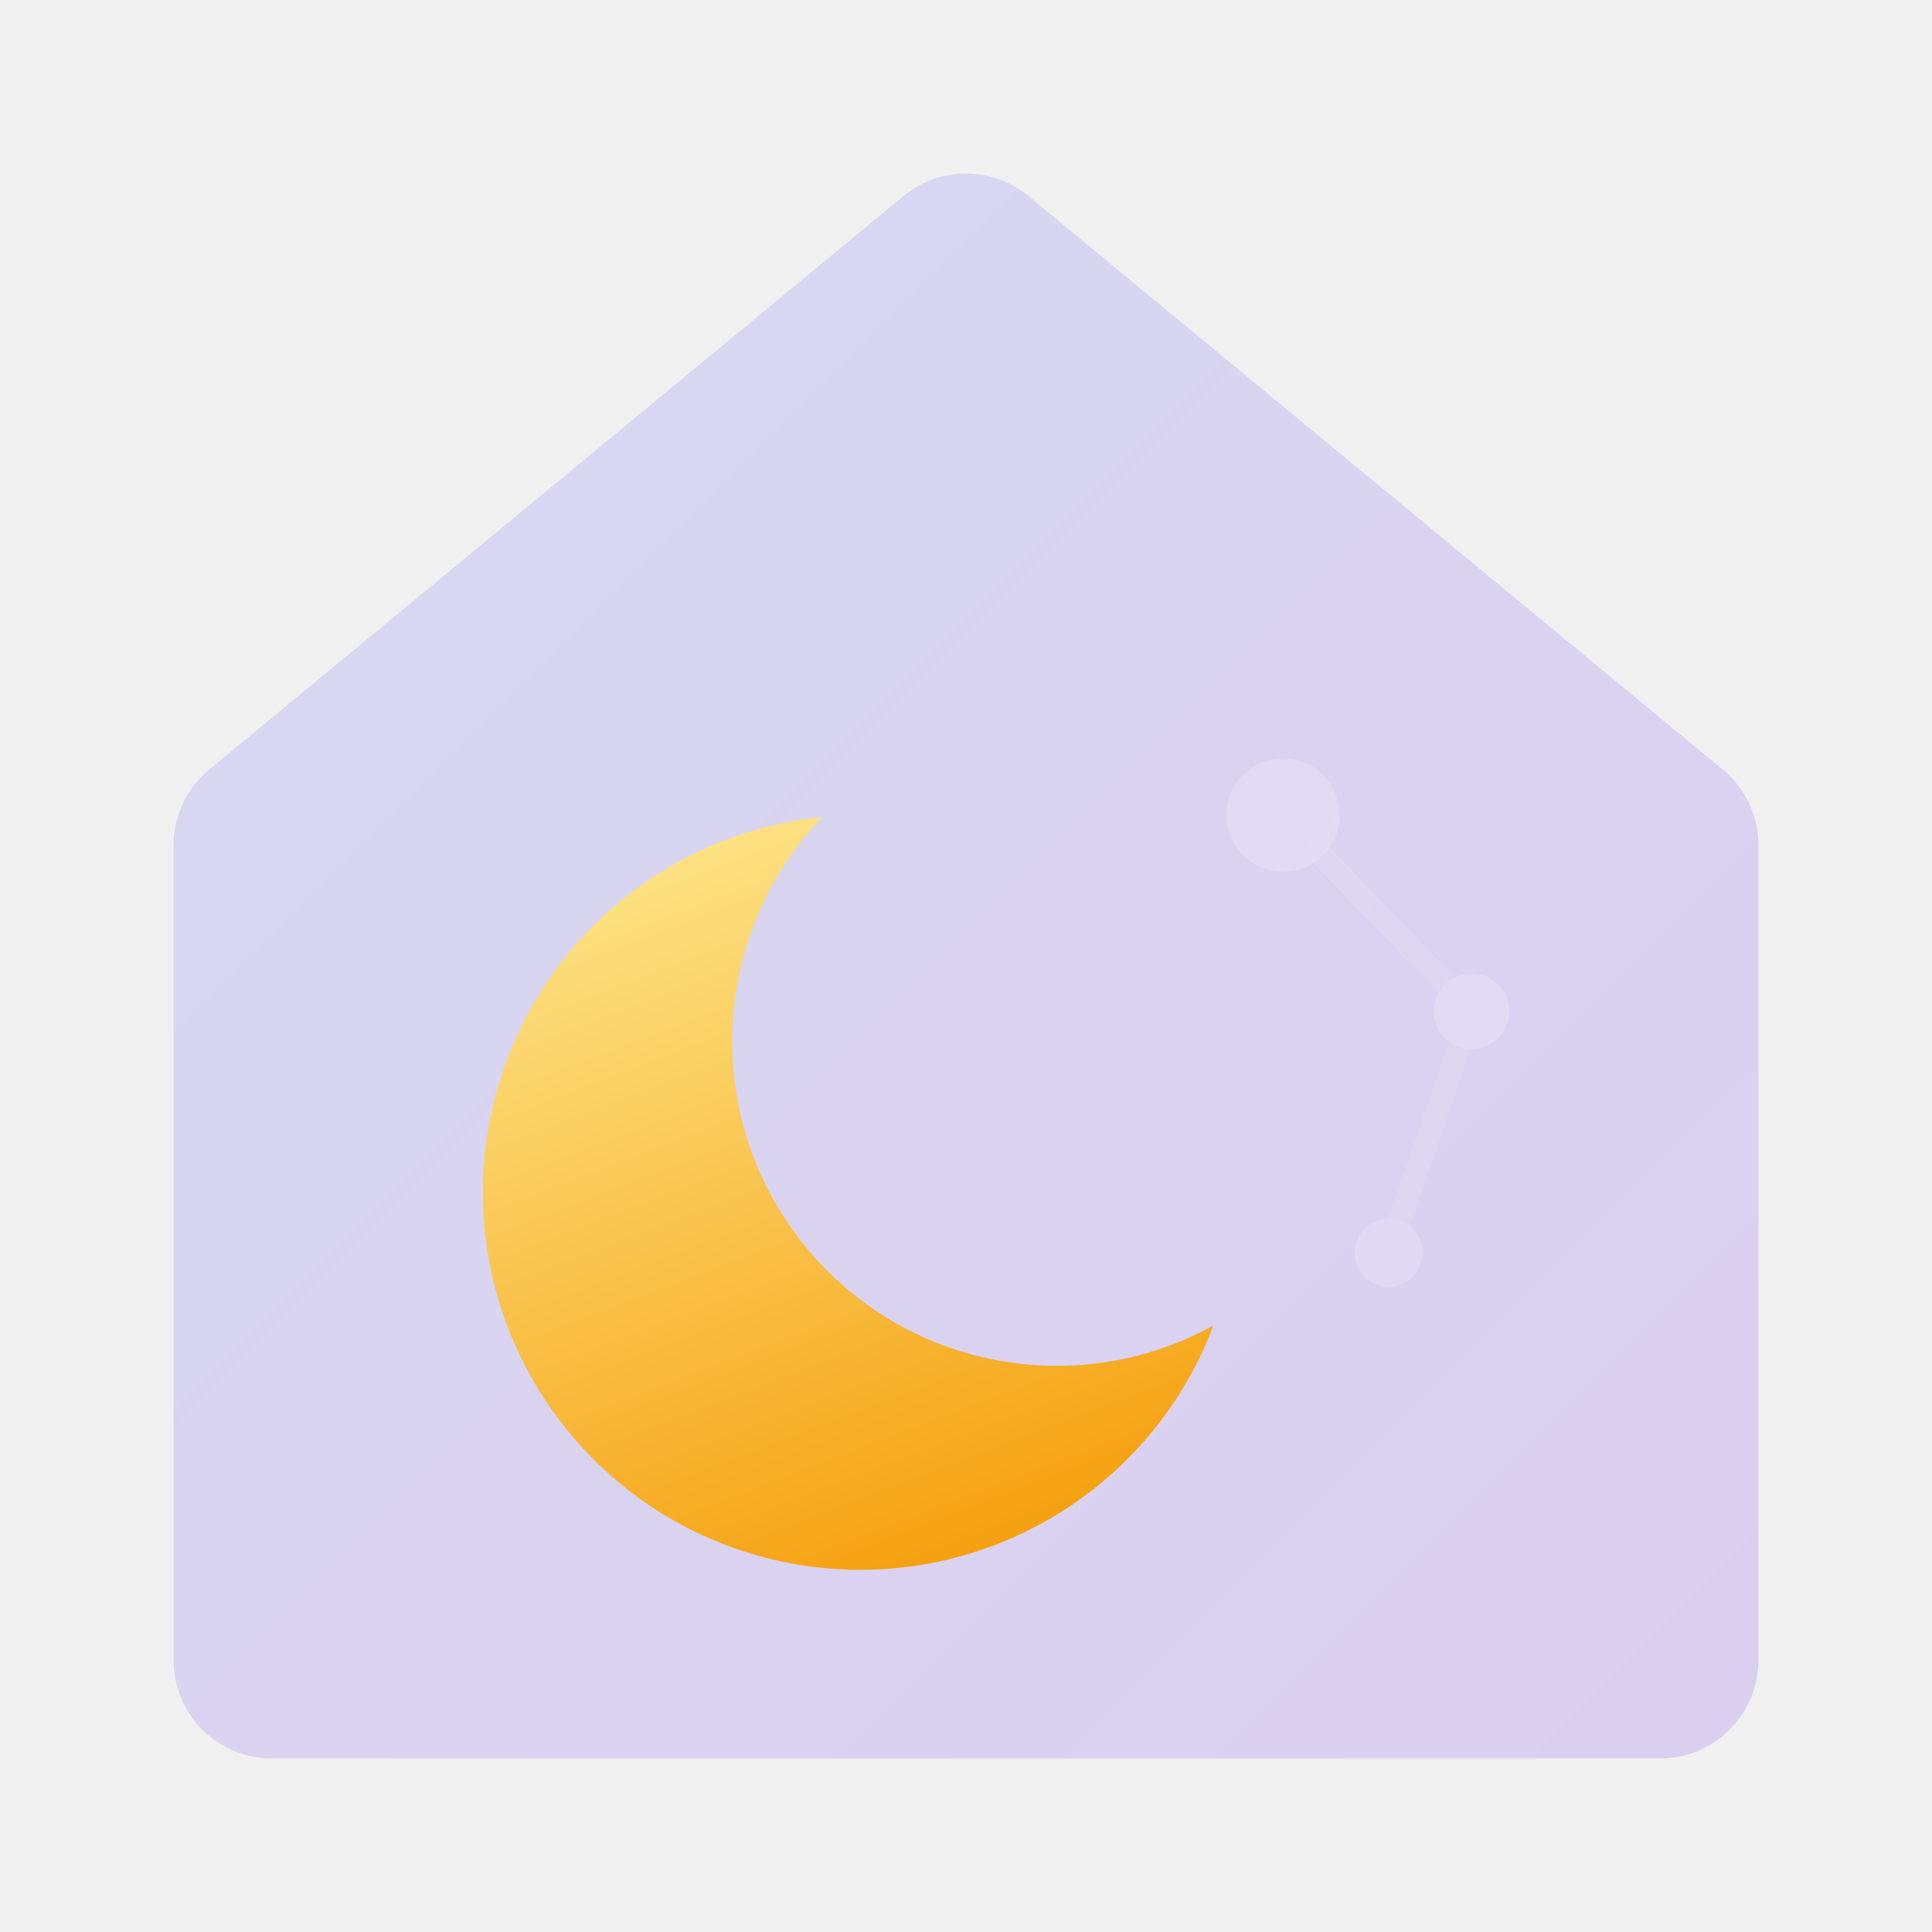
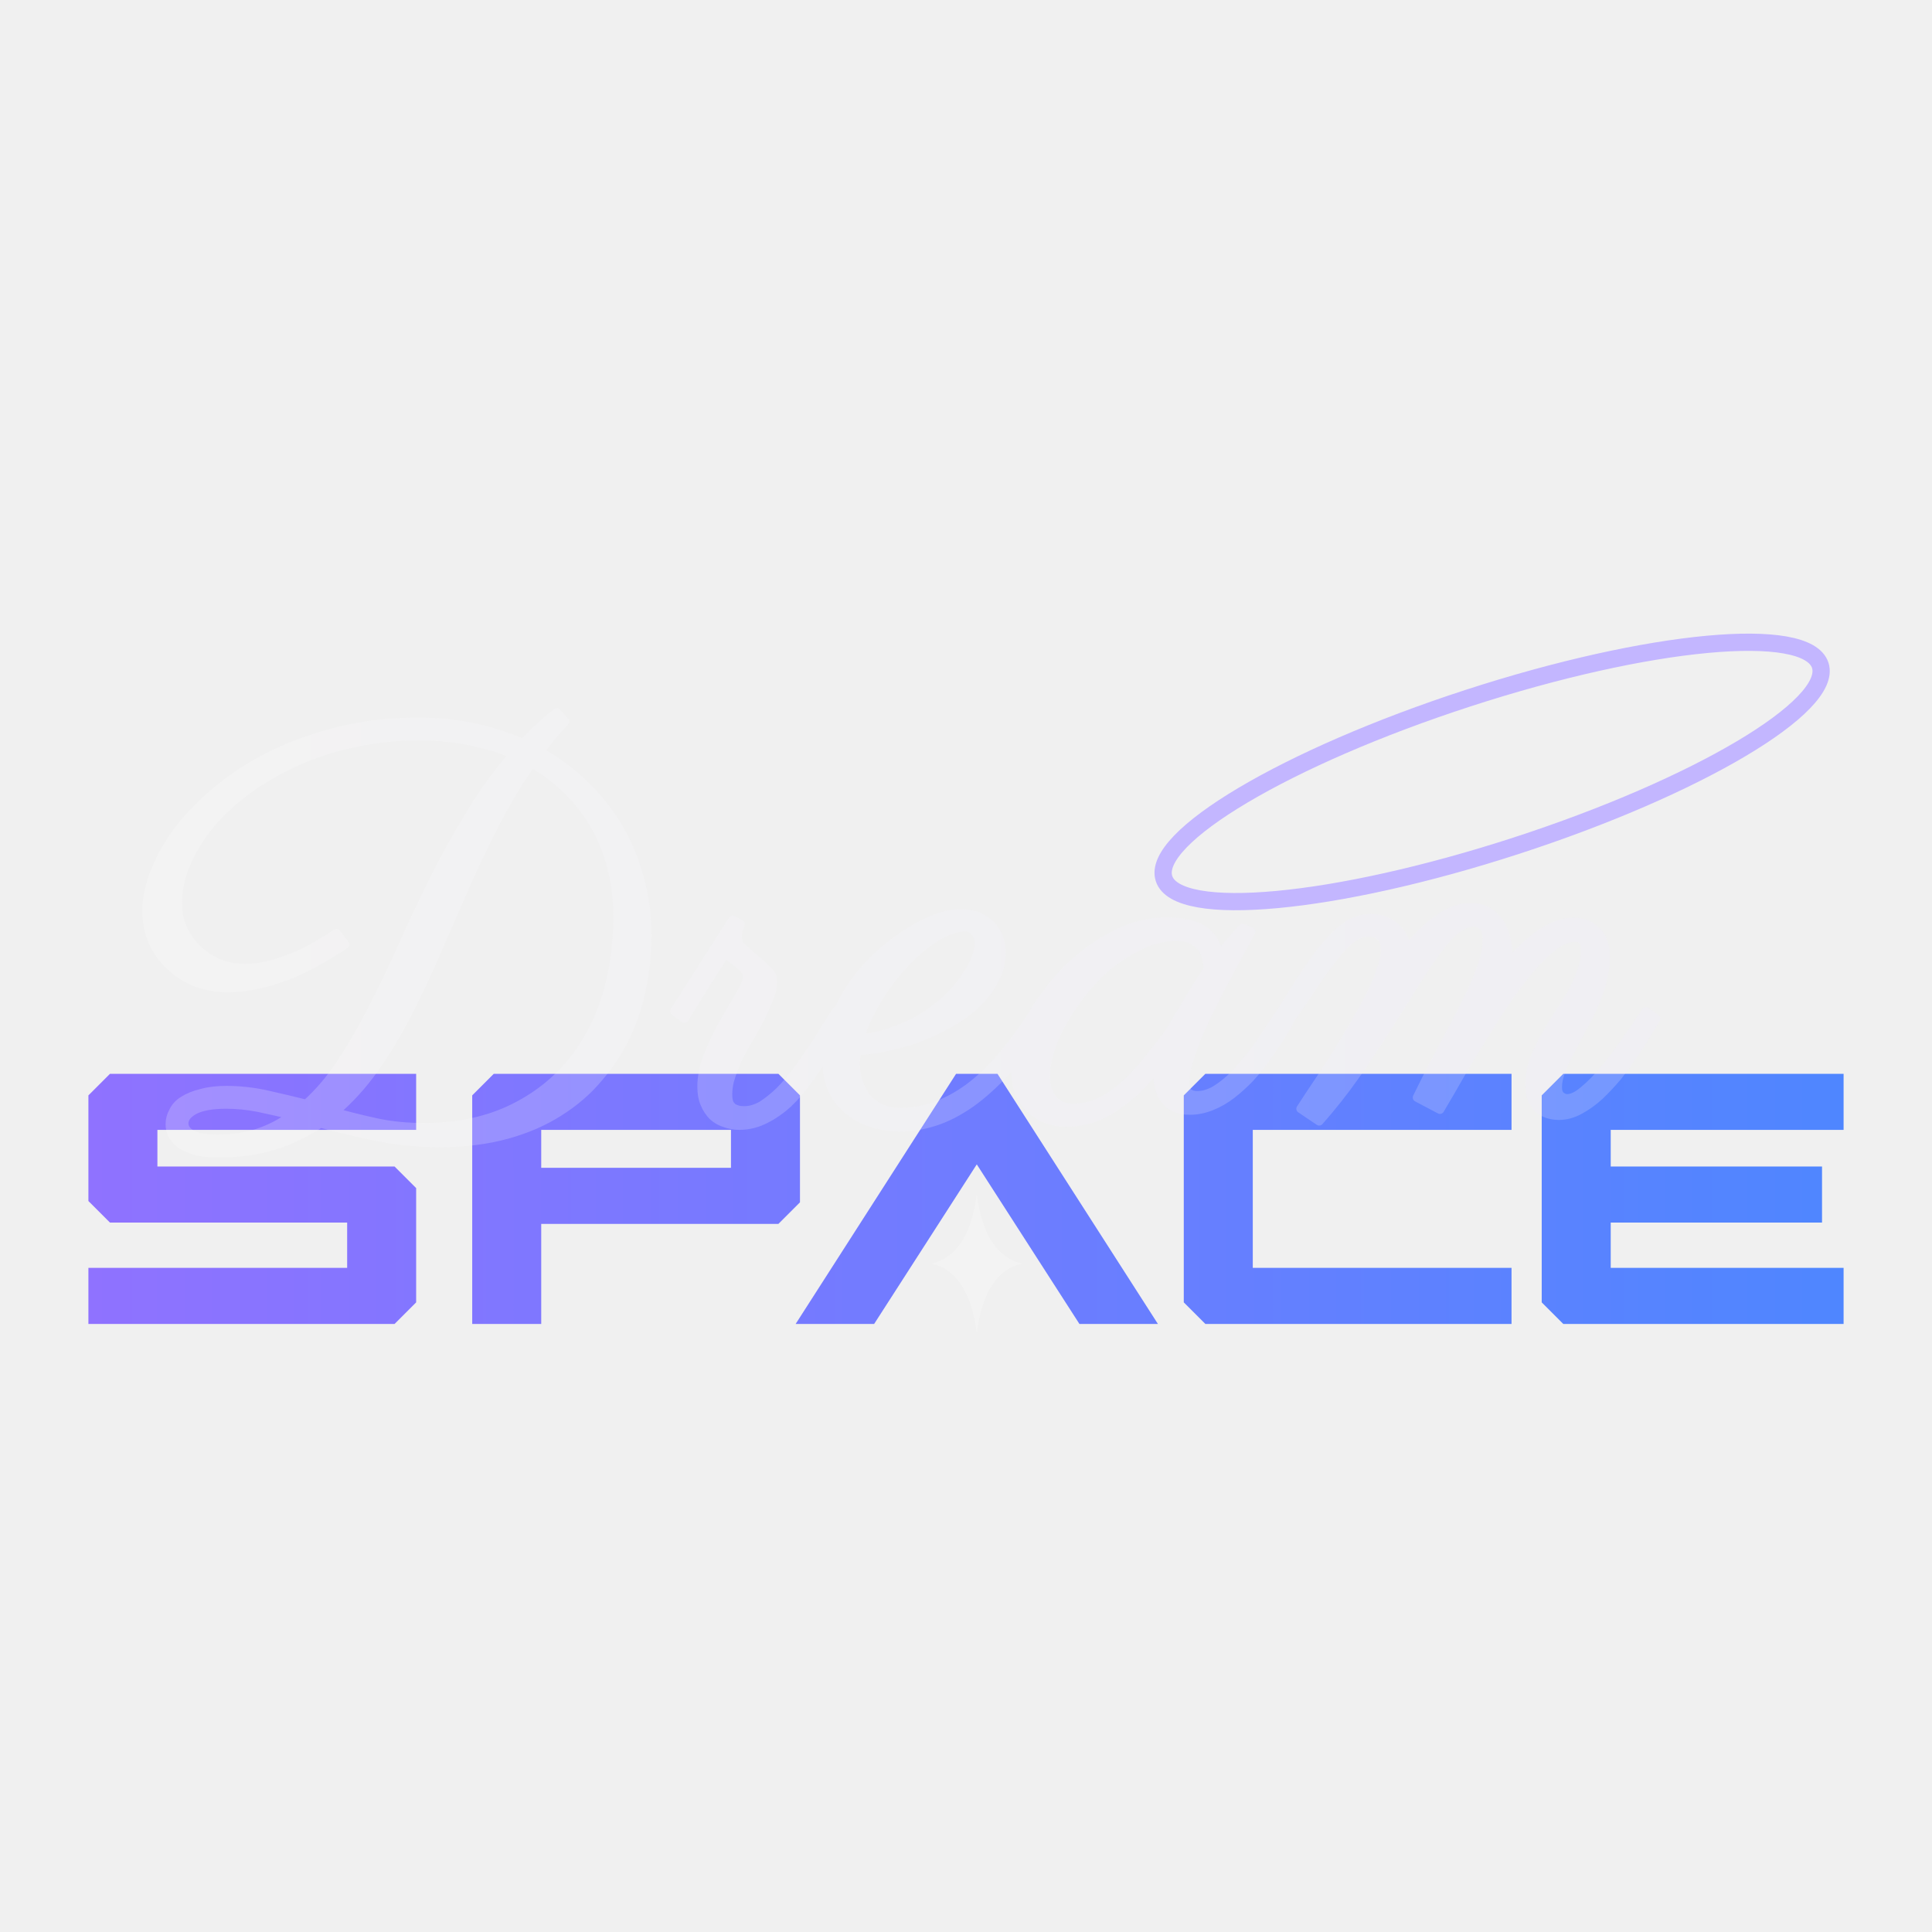
- <svg xmlns="http://www.w3.org/2000/svg" width="256" height="256" viewBox="0 0 256 256" fill="none">
+ <svg xmlns="http://www.w3.org/2000/svg" width="256" height="256" viewBox="32 160 448 210" fill="none">
  <defs>
-     <linearGradient id="c2h" x1="36" y1="36" x2="220" y2="220" gradientUnits="userSpaceOnUse">
-       <stop offset="0" stop-color="#6366F1" />
-       <stop offset="1" stop-color="#7C3AED" />
+     <linearGradient id="cs" x1="52.5" y1="0" x2="459.5" y2="0" gradientUnits="userSpaceOnUse">
+       <stop offset="0" stop-color="#8F72FF" />
+       <stop offset="1" stop-color="#4F86FF" />
    </linearGradient>
-     <linearGradient id="c2m" x1="90" y1="105" x2="130" y2="210" gradientUnits="userSpaceOnUse">
-       <stop offset="0" stop-color="#FDE68A" />
-       <stop offset="1" stop-color="#F59E0B" />
+     <linearGradient id="cd" x1="64" y1="0" x2="416" y2="0" gradientUnits="userSpaceOnUse">
+       <stop offset="0" stop-color="#FFFFFF" />
+       <stop offset="1" stop-color="#EEE9FF" />
    </linearGradient>
  </defs>
-   <g opacity="0.18">
-     <path d="M128 36 L220 112 L220 220 L36 220 L36 112 Z" fill="url(#c2h)" stroke="url(#c2h)" stroke-width="26" stroke-linejoin="round" />
+   <g opacity="1">
+     <path d="M52.5 295L57.5 290L128.5 290L128.5 303L68.5 303L68.5 311.5L123.5 311.5L128.5 316.5L128.5 343L123.5 348L52.5 348L52.5 335L112.5 335L112.5 324.5L57.5 324.5L52.5 319.5ZM141.5 295L146.5 290L212.5 290L217.5 295L217.5 319.8L212.5 324.8L157.5 324.8L157.5 348L141.5 348ZM157.5 303L157.5 311.8L201.5 311.8L201.5 303ZM253.7 290L263.3 290L300.5 348L282.3 348L258.5 311L234.7 348L216.5 348ZM306.5 295L311.5 290L382.5 290L382.5 303L322.5 303L322.5 335L382.5 335L382.5 348L311.5 348L306.5 343ZM389.5 295L394.5 290L459.5 290L459.5 303L405.5 303L405.5 311.5L454.5 311.5L454.5 324.5L405.5 324.5L405.5 335L459.5 335L459.5 348L394.5 348L389.5 343Z" fill="url(#cs)" fill-rule="evenodd" />
+     <ellipse cx="378" cy="220" rx="80" ry="18" fill="none" stroke="#C3B6FF" stroke-width="4" transform="rotate(-18 378 220)" />
  </g>
-   <g opacity="1">
-     <path d="M108.95 108.26 A50 50 0 1 0 160.78 175.64 A43 43 0 0 1 108.95 108.26 Z" fill="url(#c2m)" />
+   <g opacity="0.22">
+     <path d="M258.5 318Q260.4 332.1 269 334Q260.4 335.9 258.5 350Q256.6 335.9 248 334Q256.6 332.1 258.5 318Z" fill="#FFFFFF" />
  </g>
-   <g opacity="0.18">
-     <path d="M170 108 L195 134 L184 166" fill="none" stroke="#FFFFFF" stroke-opacity=".55" stroke-width="3" stroke-linecap="round" />
-     <circle cx="170" cy="108" r="7.5" fill="#FFFFFF" />
-     <circle cx="195" cy="134" r="5" fill="#FFFFFF" />
-     <circle cx="184" cy="166" r="4.5" fill="#FFFFFF" />
+   <g opacity="0.2">
+     <path d="M161.1 206.2L163.0 208.3Q159.9 211.6 157.2 215.3L157.2 215.3Q163.1 218.6 167.7 223.1Q172.4 227.7 175.6 233.2Q178.8 238.7 180.4 245.0Q182.1 251.2 182.1 257.9L182.1 257.9Q182.1 263.9 180.9 269.7Q179.8 275.6 177.3 280.9Q174.8 286.3 170.9 290.8Q167.1 295.4 161.7 298.8Q156.4 302.2 149.5 304.1Q142.6 306.0 134.0 306.0L134.0 306.0Q126.4 306.0 119.5 304.6Q112.6 303.2 106.3 301.5L106.3 301.5Q101.5 304.7 95.7 306.6Q89.9 308.4 82.7 308.4L82.7 308.4Q79.7 308.4 77.5 307.9Q75.4 307.3 74.0 306.4Q72.7 305.4 72.0 304.2Q71.4 303.0 71.4 301.7L71.4 301.7Q71.4 300.1 72.2 298.7Q72.9 297.2 74.5 296.2Q76.2 295.1 78.7 294.5Q81.1 293.8 84.5 293.8L84.5 293.8Q89.1 293.8 93.7 294.8Q98.2 295.8 103.0 297.0L103.0 297.0Q107.6 292.9 111.4 287.0Q115.2 281.2 118.7 274.3Q122.2 267.4 125.6 259.8Q129.0 252.2 132.8 244.6Q136.6 237.0 141.1 229.7Q145.5 222.3 151.1 215.9L151.1 215.9Q146.3 213.9 140.8 212.8Q135.3 211.7 129.0 211.7L129.0 211.7Q121.3 211.7 114.1 213.3Q107.0 214.8 100.8 217.6Q94.6 220.4 89.5 224.1Q84.4 227.8 80.8 232.1Q77.2 236.5 75.2 241.2Q73.2 245.9 73.2 250.5L73.2 250.5Q73.2 253.6 74.4 256.3Q75.6 259.0 77.7 261.0Q79.8 263.1 82.6 264.3Q85.4 265.5 88.8 265.5L88.8 265.5Q91.4 265.5 93.9 264.9Q96.5 264.3 98.8 263.4Q101.1 262.5 103.2 261.5Q105.2 260.4 106.7 259.5Q108.2 258.6 109.1 258.0Q109.9 257.4 110.0 257.4L110.0 257.4L112.0 260.0Q109.0 262.0 105.8 263.8Q102.7 265.6 99.3 267.0Q95.8 268.4 92.2 269.2Q88.5 270.1 84.7 270.1L84.7 270.1Q81.0 270.1 77.5 268.8Q74.1 267.5 71.6 265.1Q69.0 262.8 67.5 259.5Q66 256.2 66 252.2L66 252.2Q66 247.7 68.1 242.7Q70.1 237.7 73.9 232.8Q77.7 228.0 83.3 223.5Q88.8 219.1 95.8 215.7Q102.8 212.4 111.1 210.4Q119.5 208.4 129.0 208.4L129.0 208.4Q135.8 208.4 141.9 209.7Q148.0 211.0 153.3 213.4L153.3 213.4Q156.9 209.5 161.1 206.2L161.1 206.2ZM175.2 253.6L175.2 253.6Q175.2 247.8 173.9 242.5Q172.6 237.2 170.0 232.6Q167.5 228.1 163.7 224.4Q160.0 220.6 155.2 218.0L155.2 218.0Q150.6 224.6 146.8 232.0Q143.0 239.4 139.7 246.9Q136.4 254.5 133.1 262.0Q129.9 269.4 126.4 276.2Q122.9 283.0 118.8 288.8Q114.7 294.6 109.6 298.9L109.6 298.9Q114.6 300.3 119.7 301.4Q124.7 302.4 130.1 302.4L130.1 302.4Q141.2 302.4 149.7 298.6Q158.1 294.8 163.8 288.2Q169.5 281.6 172.4 272.7Q175.2 263.8 175.2 253.6ZM82.4 305.1L82.4 305.1Q87.5 305.1 91.8 303.7Q96.0 302.3 99.7 299.6L99.7 299.6Q95.5 298.6 91.7 297.8Q88.0 297.1 84.5 297.1L84.5 297.1Q79.6 297.1 77.1 298.4Q74.7 299.7 74.7 301.5L74.7 301.5Q74.7 303.0 76.4 304.0Q78.2 305.1 82.4 305.1ZM225.9 275.5L228.2 277.2Q227.3 278.6 226.0 281.0Q224.7 283.4 223.0 286.1Q221.3 288.8 219.2 291.7Q217.2 294.5 214.8 296.8Q212.3 299.1 209.5 300.5Q206.6 302.0 203.4 302.0L203.4 302.0Q201.7 302.0 200.1 301.4Q198.5 300.9 197.3 299.8Q196.1 298.6 195.4 296.9Q194.7 295.3 194.7 293.0L194.7 293.0Q194.7 289.9 195.9 286.5Q197.2 283.2 198.8 280.0Q200.5 276.9 202.1 274.2Q203.7 271.6 204.5 270.0L204.5 270.0Q205.3 268.5 205.3 267.3L205.3 267.3Q205.3 266.5 204.7 265.9Q204.2 265.2 203.4 264.6Q202.6 264.0 201.8 263.4Q200.9 262.7 200.3 261.8L200.3 261.8Q198.8 264.3 197.1 266.9L197.1 266.9Q195.7 269.1 194.0 271.8Q192.3 274.6 190.7 277.2L190.7 277.2L188.4 275.5L201.9 254.3L203.7 255.3Q203.6 255.7 203.3 256.5Q203.0 257.3 203.0 258.2L203.0 258.2Q203.0 258.9 203.3 259.6Q203.5 260.3 204.2 260.8L204.2 260.8Q206.7 263.1 208.2 264.3Q209.6 265.6 210.3 266.3Q210.9 267.0 211.1 267.5Q211.2 268.0 211.2 268.7L211.2 268.7Q211.2 269.5 211.0 270.5Q210.7 271.6 210.1 273.1Q209.5 274.6 208.5 276.7Q207.5 278.7 205.9 281.5L205.9 281.5Q204.9 283.1 204.0 284.8Q203.1 286.4 202.4 288.1Q201.7 289.9 201.2 291.6Q200.8 293.3 200.8 294.8L200.8 294.8Q200.8 296.0 201.1 296.8Q201.5 297.5 202.0 297.9Q202.6 298.2 203.3 298.4Q203.9 298.5 204.6 298.5L204.6 298.5Q206.6 298.5 208.7 297.3Q210.7 296.0 212.7 294.1Q214.7 292.1 216.6 289.6Q218.4 287.1 220.1 284.6Q221.9 282.0 223.3 279.6Q224.8 277.2 225.9 275.5L225.9 275.5ZM230.7 284.6L230.7 284.6Q230.6 285.4 230.5 286.1Q230.4 286.9 230.4 287.6L230.4 287.6Q230.4 289.9 231.1 292.0Q231.8 294.0 233.0 295.6Q234.3 297.1 236.3 298.0Q238.2 298.9 240.7 298.9L240.7 298.9Q248.9 298.9 256.6 293.3Q264.3 287.6 271.9 275.5L271.9 275.5L274.1 277.4Q269.9 284.3 265.6 289.1Q261.3 293.8 257.1 296.8Q252.8 299.8 248.7 301.1Q244.6 302.4 240.9 302.4L240.9 302.4Q238.2 302.4 235.2 301.7Q232.1 300.9 229.6 299.1Q227.0 297.4 225.4 294.4Q223.7 291.4 223.7 287.0L223.7 287.0Q223.7 282.3 225.3 277.9Q226.9 273.5 229.5 269.7Q232.1 265.9 235.4 262.8Q238.8 259.7 242.2 257.5Q245.6 255.3 248.9 254.0Q252.2 252.8 254.7 252.8L254.7 252.8Q256.4 252.8 258.1 253.3Q259.8 253.8 261.1 254.9Q262.5 256.0 263.3 257.7Q264.2 259.5 264.2 262.0L264.2 262.0Q264.2 265.3 262.6 268.2Q261.1 271.2 258.5 273.7Q255.9 276.2 252.5 278.1Q249.1 280.1 245.4 281.5Q241.7 282.9 237.9 283.7Q234.1 284.6 230.7 284.6ZM231.2 281.9L231.2 281.9Q235.4 281.5 239.1 280.1Q242.9 278.8 246.0 276.9Q249.0 275.0 251.5 272.7Q253.9 270.4 255.5 268.1Q257.2 265.7 258.1 263.6Q259.0 261.5 259.0 259.8L259.0 259.8Q259.0 258.0 258.0 257.0Q257.1 256.0 255.9 256.0L255.9 256.0Q253.1 256.0 249.6 258.0Q246.1 260.0 242.7 263.5Q239.2 267.0 236.1 271.7Q233.1 276.5 231.2 281.9ZM320.1 256.2L322.1 257.0Q321.3 258.7 319.8 261.3Q318.3 264.0 316.6 267.2Q314.9 270.4 313.2 273.8Q311.4 277.3 310.0 280.6Q308.6 283.9 307.7 286.9Q306.8 289.8 306.8 291.8L306.8 291.8Q306.8 293.8 307.6 294.4Q308.4 295.0 309.6 295.0L309.6 295.0Q311.4 295.0 313.4 294.0Q315.3 292.9 317.2 291.2Q319.0 289.5 320.8 287.3Q322.6 285.2 324.1 283.0Q325.6 280.8 326.9 278.8Q328.2 276.9 329.1 275.5L329.1 275.5L331.3 277.2Q330.3 279.3 328.8 281.6Q327.3 283.9 325.6 286.3Q323.9 288.7 321.9 290.9Q319.8 293.1 317.6 294.8Q315.4 296.5 312.9 297.5Q310.4 298.5 307.9 298.5L307.9 298.5Q304.1 298.5 302.3 296.2Q300.5 294.0 300.5 290.4L300.5 290.4Q300.5 290.1 300.6 289.3Q300.6 288.4 300.7 287.9L300.7 287.9Q297.6 291.9 294.7 294.5Q291.8 297.0 289.1 298.6Q286.5 300.1 284.0 300.7Q281.5 301.3 279.2 301.3L279.2 301.3Q276.8 301.3 274.7 300.5Q272.6 299.7 271.0 298.2Q269.4 296.7 268.4 294.5Q267.5 292.2 267.5 289.3L267.5 289.3Q267.5 285.7 269.1 281.1Q270.8 276.5 274.9 271.1L274.9 271.1Q278.3 266.5 282.1 263.4Q285.8 260.2 289.5 258.3Q293.1 256.3 296.4 255.5Q299.6 254.7 302.2 254.7L302.2 254.7Q308.0 254.7 311.0 256.6Q314.0 258.6 314.6 262.5L314.6 262.5Q315.9 261.0 317.3 259.4Q318.6 257.8 320.1 256.2L320.1 256.2ZM302.7 281.0L302.7 281.0Q303.6 279.7 304.8 277.6Q306.0 275.6 307.3 273.4Q308.6 271.2 309.9 269.2Q311.1 267.2 312.1 265.8L312.1 265.8Q312.1 265.2 311.9 264.0Q311.8 262.7 311.1 261.4Q310.4 260.1 308.9 259.2Q307.3 258.2 304.6 258.2L304.6 258.2Q302.7 258.2 300.2 258.8Q297.8 259.4 295.1 260.9Q292.3 262.3 289.4 264.6Q286.5 266.9 283.6 270.4L283.6 270.4Q279.3 275.7 276.9 280.9Q274.5 286.2 274.5 290.4L274.5 290.4Q274.5 294.0 276.2 296.0Q277.8 297.9 280.8 297.9L280.8 297.9Q284.3 297.9 287.3 296.4Q290.4 294.8 293.0 292.4Q295.7 289.9 298.1 286.9Q300.5 283.9 302.7 281.0ZM381.5 264.7L381.5 264.7Q383.4 262.5 385.3 260.7Q387.3 258.9 389.2 257.5Q391.2 256.2 393.1 255.5Q395.1 254.8 396.8 254.8L396.8 254.8Q398.2 254.8 399.6 255.2Q400.9 255.7 402.0 256.7Q403.1 257.7 403.7 259.2Q404.3 260.7 404.3 262.8L404.3 262.8Q404.3 265.8 403.5 268.7Q402.7 271.7 401.4 274.5Q400.2 277.2 398.7 279.8Q397.3 282.4 396.1 284.8Q394.8 287.1 394.0 289.3Q393.2 291.4 393.2 293.1L393.2 293.1Q393.2 294.5 393.9 295.1Q394.6 295.7 395.4 295.7L395.4 295.7Q397.1 295.7 399.3 293.8Q401.6 291.9 404.0 289.0Q406.5 286.0 409.0 282.4Q411.5 278.9 413.7 275.5L413.7 275.5L416.0 277.2Q415.2 278.6 413.9 280.7Q412.6 282.9 410.9 285.4Q409.2 287.9 407.2 290.5Q405.1 293.0 402.9 295.1Q400.7 297.1 398.3 298.4Q395.9 299.7 393.5 299.7L393.5 299.7Q392.1 299.7 390.9 299.3Q389.7 298.9 388.7 298.1Q387.8 297.2 387.2 295.8Q386.7 294.5 386.7 292.4L386.7 292.4Q386.7 289.7 387.6 287.0Q388.6 284.4 390.0 281.8Q391.5 279.2 393.1 276.6Q394.8 274.1 396.3 271.6Q397.7 269.0 398.6 266.5Q399.6 263.9 399.6 261.3L399.6 261.3Q399.6 259.9 399.1 259.2Q398.6 258.4 397.2 258.4L397.2 258.4Q395.0 258.4 392.5 260.2Q390.1 262.0 387.4 265.0Q384.8 268.0 382.0 272.0Q379.2 276.0 376.5 280.5Q373.7 284.9 371.0 289.5Q368.4 294.1 365.9 298.3L365.9 298.3L360.6 295.5Q363.9 288.7 366.9 283.2Q369.8 277.8 372.0 273.4Q374.2 269.0 375.5 265.4Q376.8 261.8 376.8 258.6L376.8 258.6Q376.8 257.9 376.6 257.3Q376.5 256.6 376.1 256.1Q375.7 255.6 375.1 255.2Q374.5 254.9 373.6 254.9L373.6 254.9Q371.5 254.9 369.2 256.9Q367.0 258.9 364.6 262.3Q362.1 265.7 359.3 270.3Q356.5 274.9 353.2 280.0Q350.0 285.1 346.2 290.5Q342.4 295.9 337.9 301.0L337.9 301.0L333.6 298.1Q335.6 295.0 337.9 291.6Q340.1 288.3 342.3 284.8Q344.4 281.3 346.4 277.9Q348.4 274.5 349.9 271.4Q351.5 268.3 352.3 265.7Q353.2 263.1 353.2 261.3L353.2 261.3Q353.2 259.1 352.1 258.2Q351.1 257.2 349.4 257.2L349.4 257.2Q347.4 257.2 345.4 258.7Q343.5 260.1 341.4 262.8Q339.3 265.4 336.8 269.1Q334.4 272.8 331.3 277.2L331.3 277.2L329.1 275.5Q332.4 270.2 335.1 266.1Q337.8 262.1 340.2 259.4Q342.6 256.7 344.9 255.3Q347.3 253.9 350.1 253.9L350.1 253.9Q350.9 253.9 352.2 254.2Q353.5 254.5 354.7 255.3Q356.0 256.2 357.0 257.6Q358.0 259.1 358.1 261.3L358.1 261.3Q361.7 256.8 365.5 254.1Q369.4 251.4 372.8 251.4L372.8 251.4Q375.2 251.4 376.9 252.3Q378.6 253.3 379.7 254.9Q380.7 256.5 381.2 258.5Q381.7 260.4 381.7 262.5L381.7 262.5Q381.7 263.0 381.6 263.5Q381.6 264.1 381.5 264.7Z" fill="url(#cd)" stroke="url(#cd)" stroke-linejoin="round" stroke-width="2" />
  </g>
</svg>
